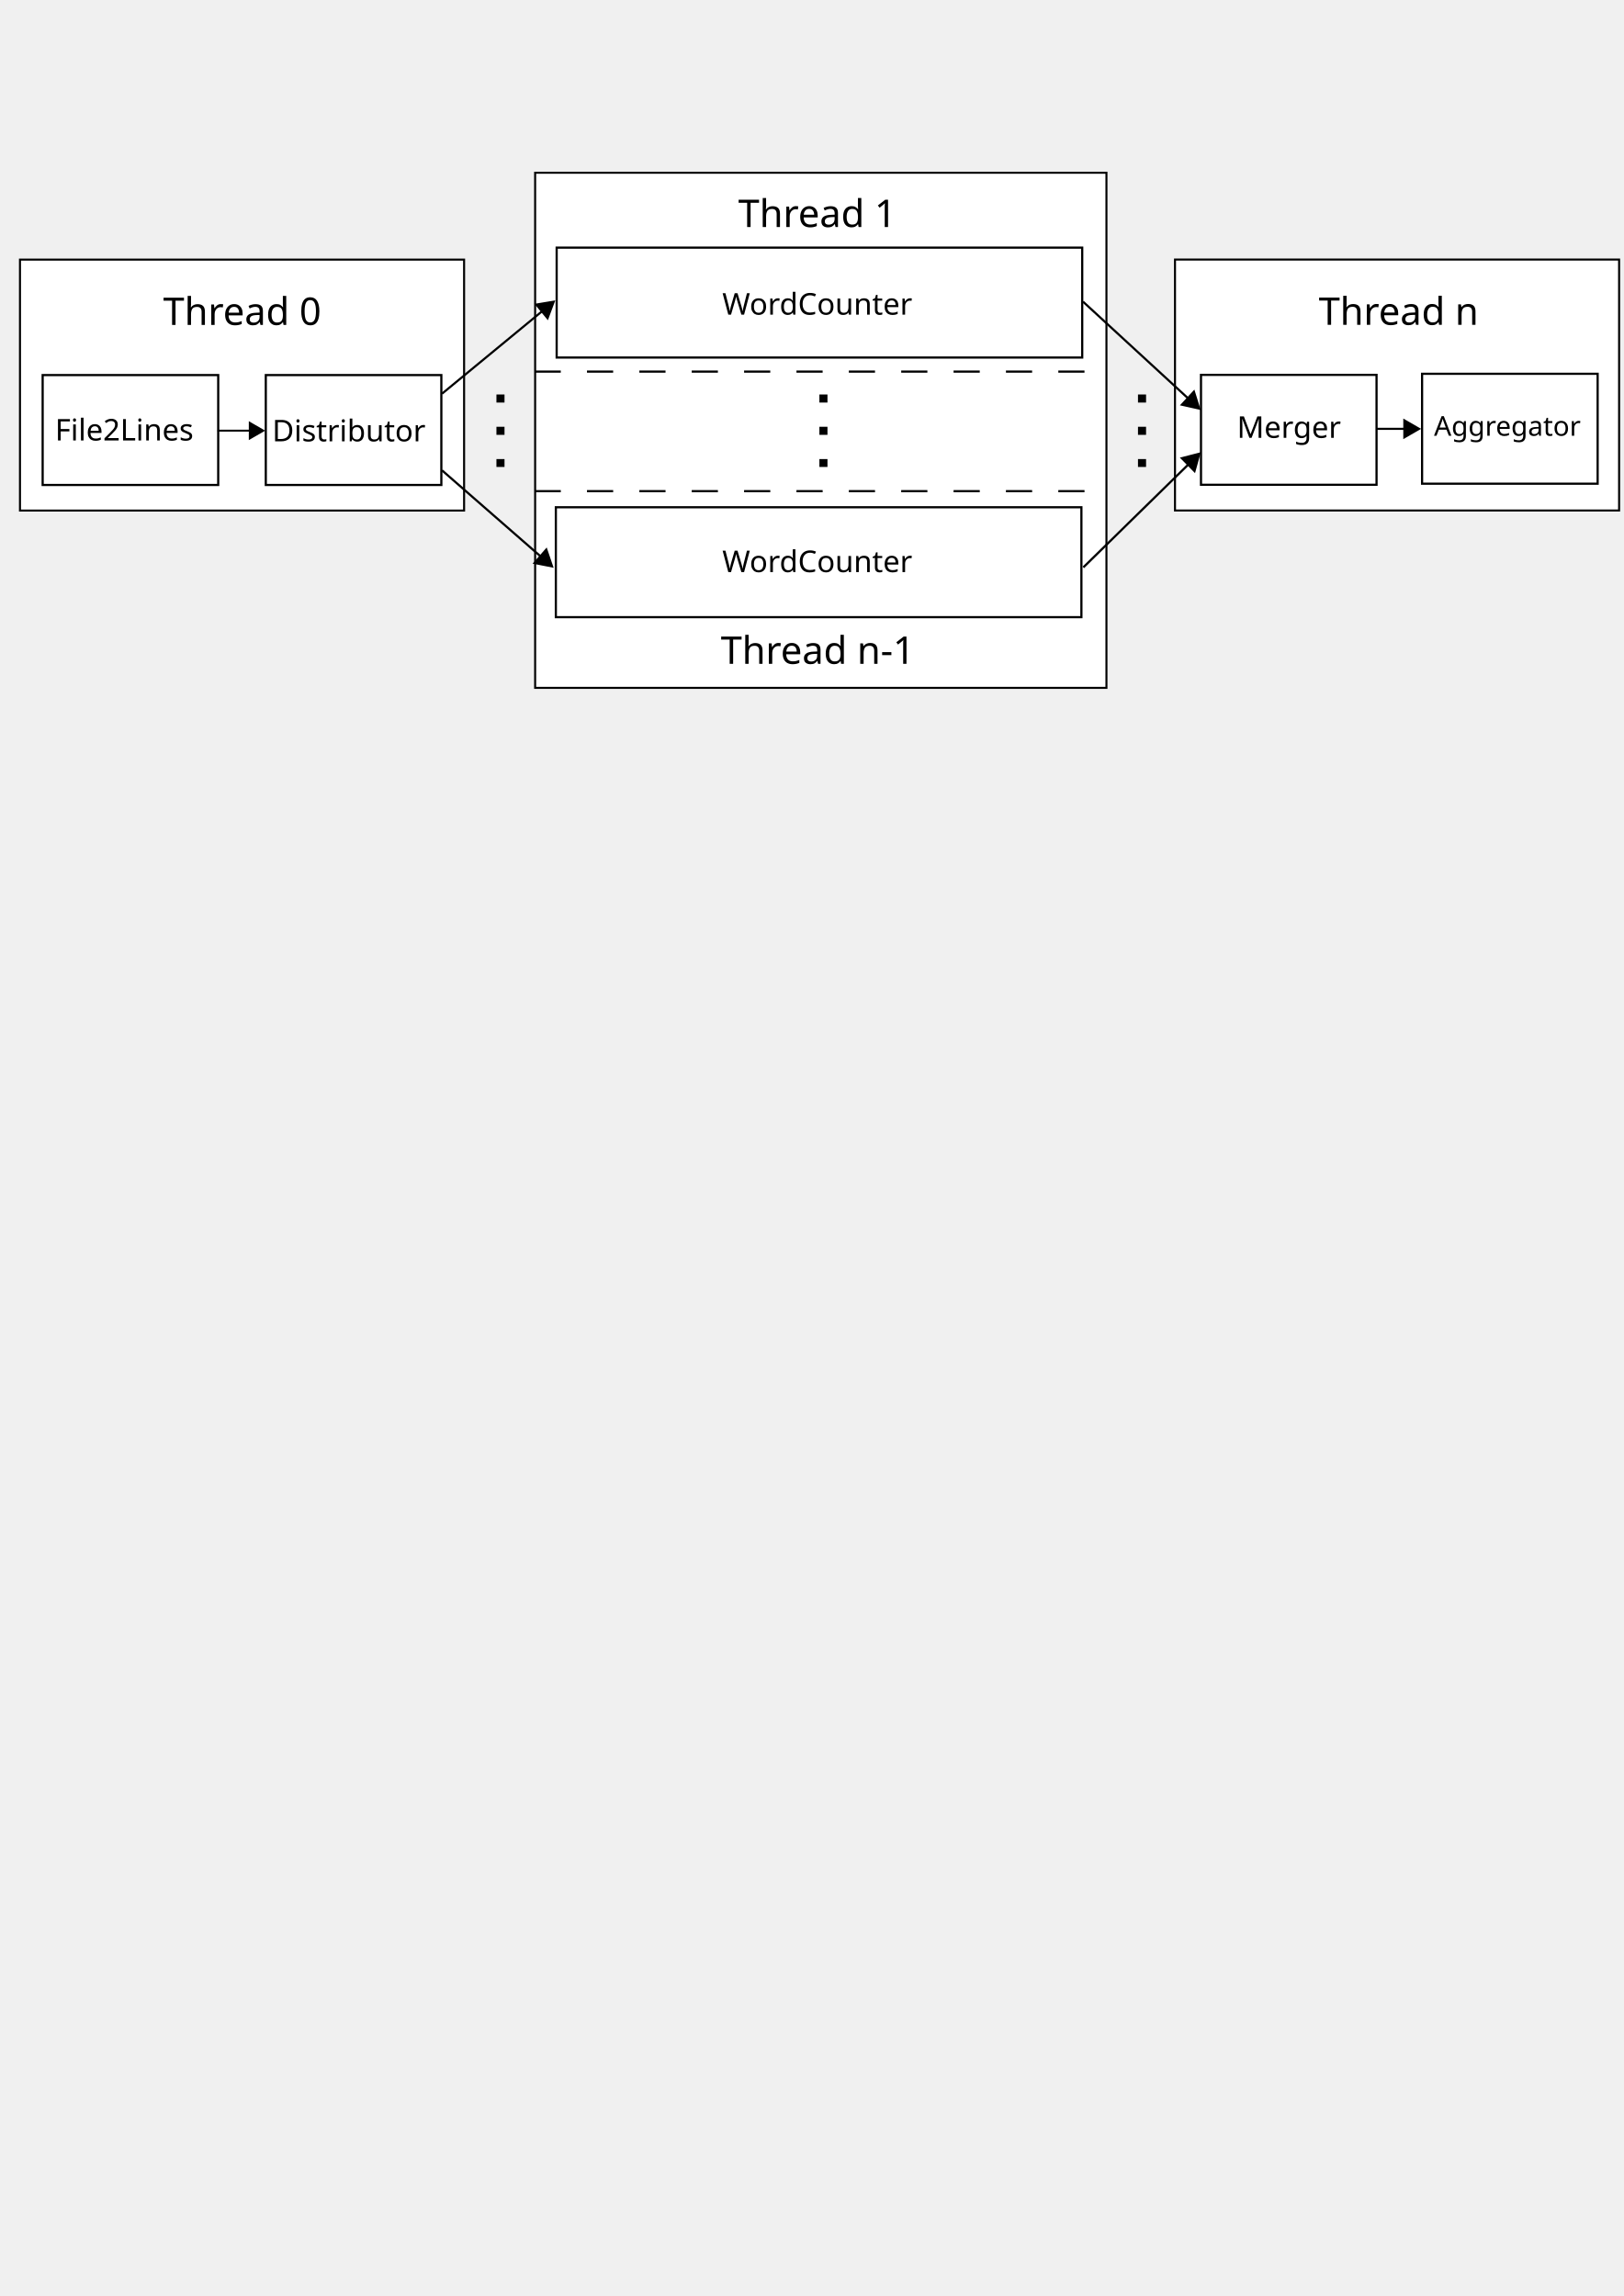
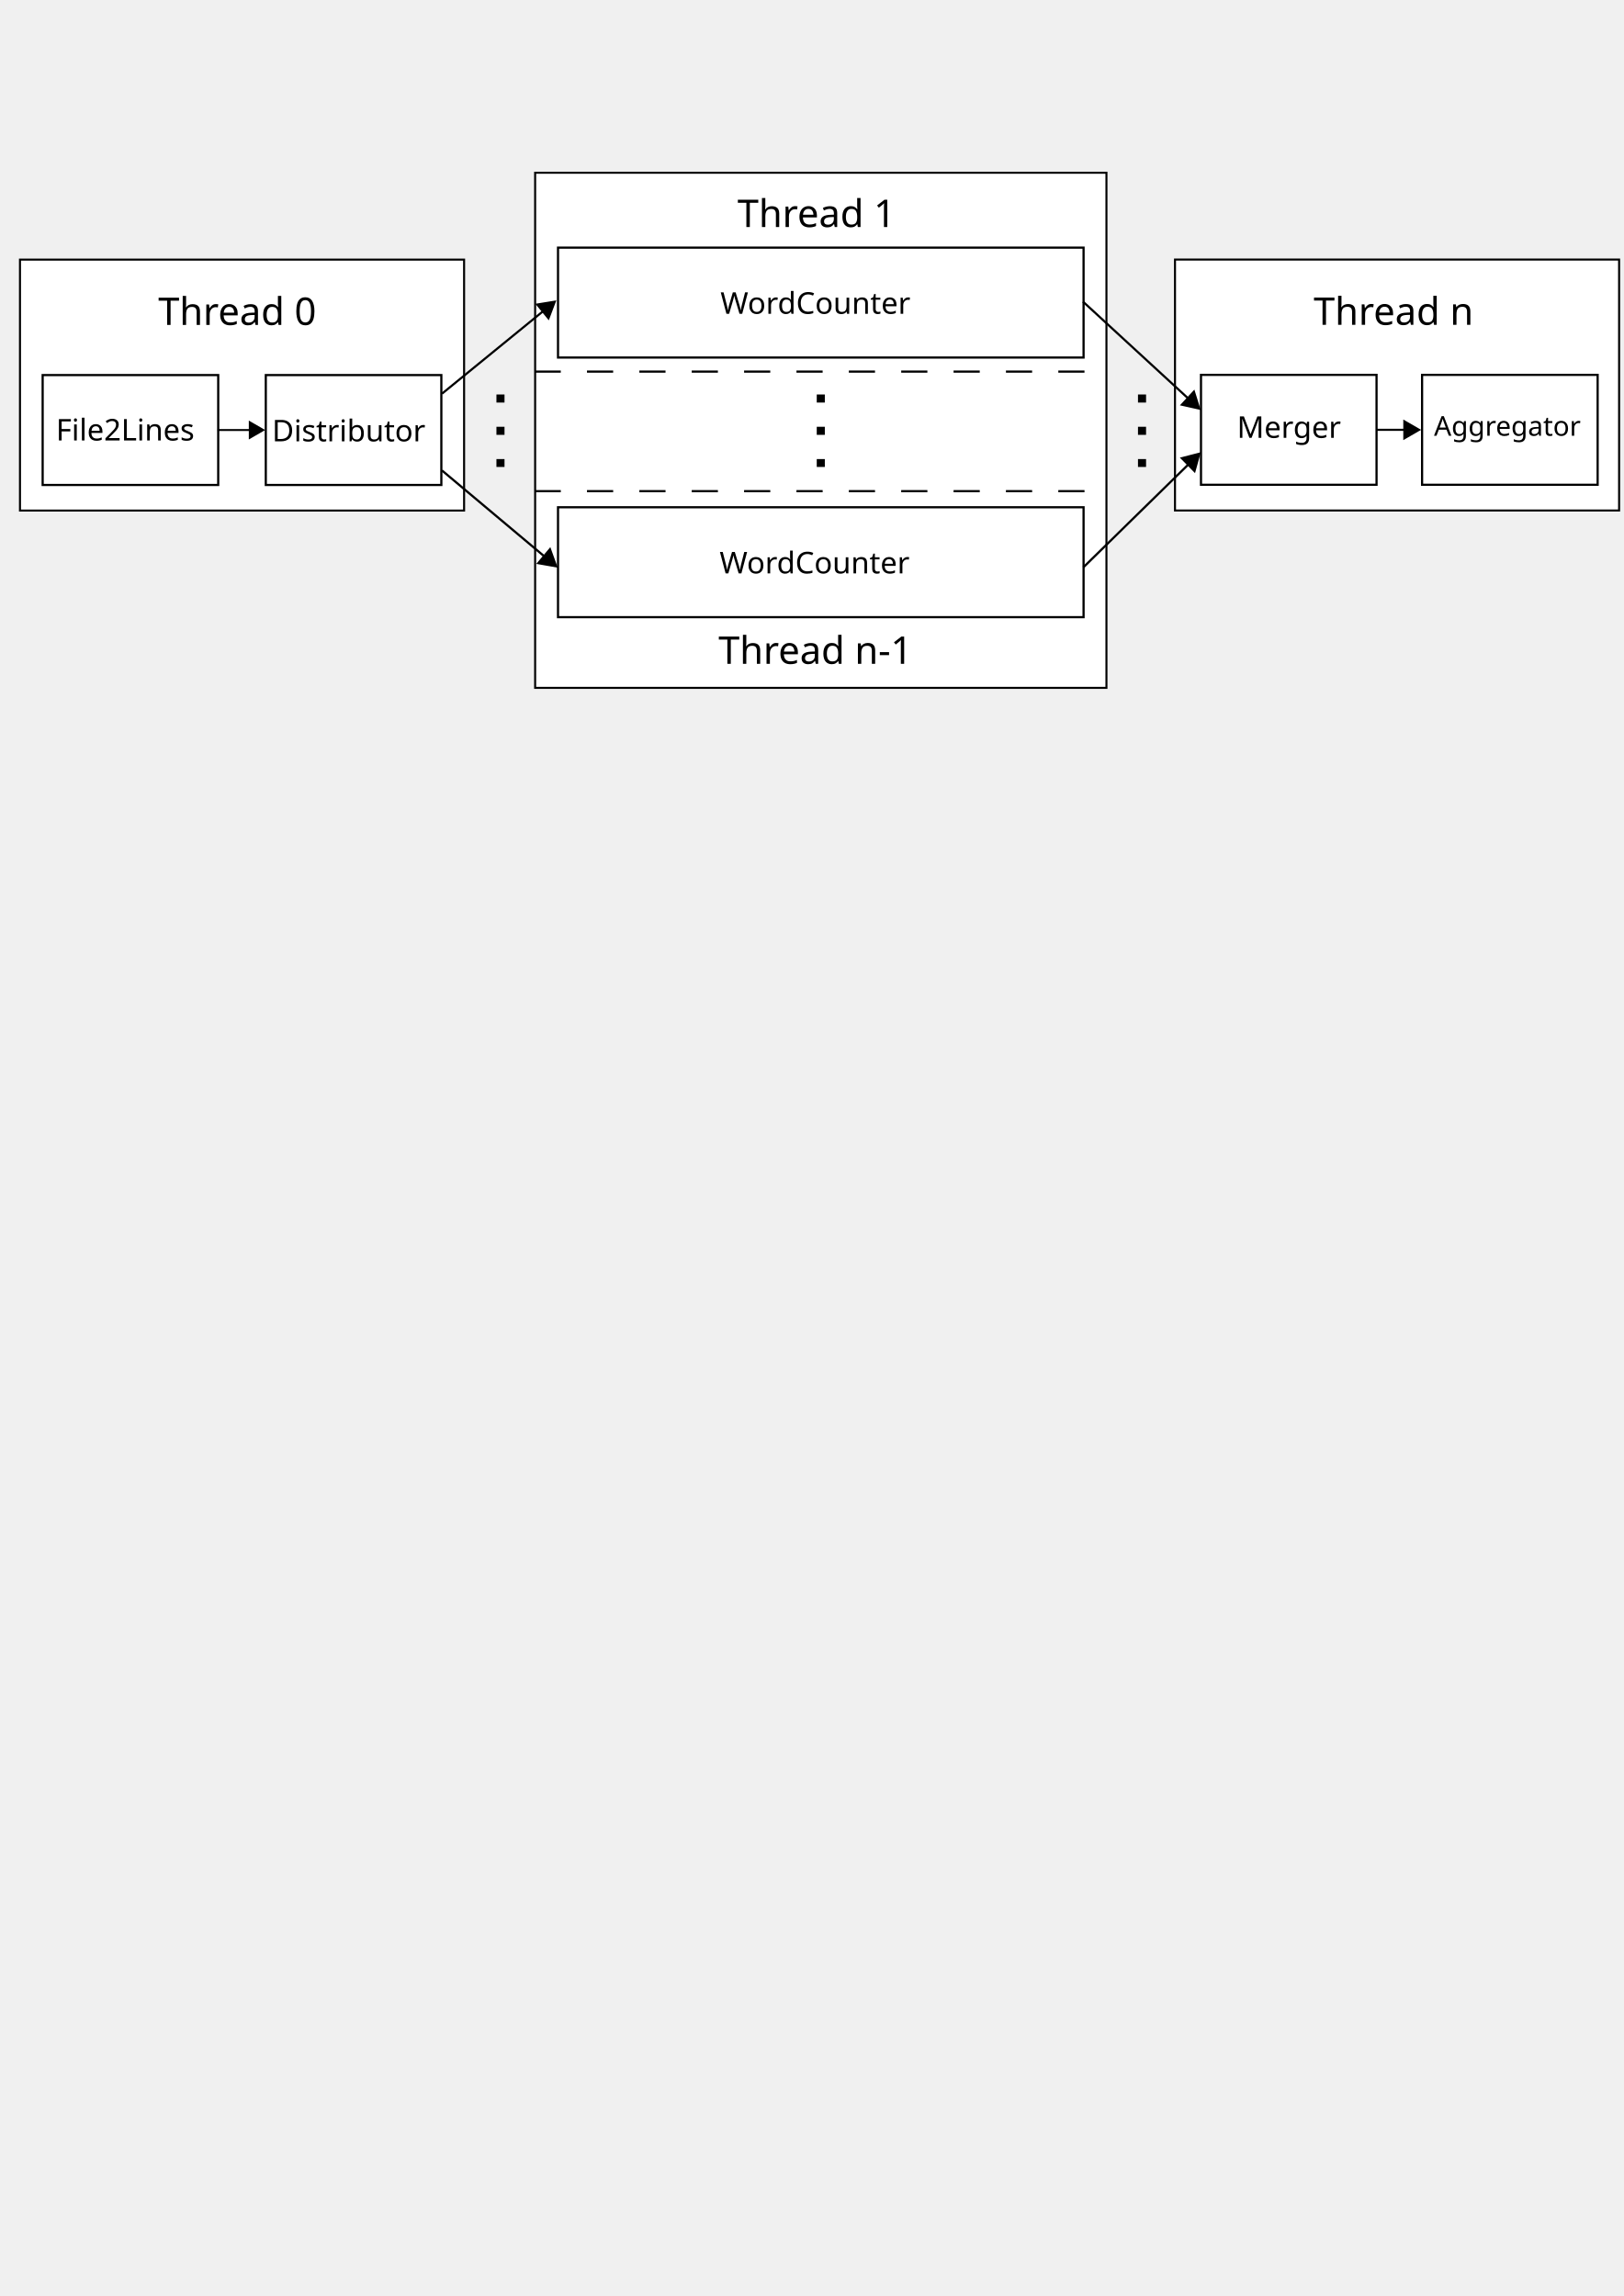
<svg xmlns="http://www.w3.org/2000/svg" width="210mm" height="297mm" viewBox="0 0 744.094 1052.362" id="svg2" version="1.1">
  <defs id="defs4">
    <marker style="overflow:visible" id="marker5432" refX="0.0" refY="0.0" orient="auto">
      <path transform="scale(0.8)" style="fill-rule:evenodd;stroke:#000000;stroke-width:1pt;stroke-opacity:1;fill:#000000;fill-opacity:1" d="M 5.77,0.0 L -2.88,5.0 L -2.88,-5.0 L 5.77,0.0 z " id="path5434" />
    </marker>
    <marker orient="auto" refY="0.0" refX="0.0" id="marker5304" style="overflow:visible">
      <path id="path5306" d="M 5.77,0.0 L -2.88,5.0 L -2.88,-5.0 L 5.77,0.0 z " style="fill-rule:evenodd;stroke:#000000;stroke-width:1pt;stroke-opacity:1;fill:#000000;fill-opacity:1" transform="scale(0.8)" />
    </marker>
    <marker style="overflow:visible" id="marker5130" refX="0.0" refY="0.0" orient="auto">
      <path transform="scale(0.8)" style="fill-rule:evenodd;stroke:#000000;stroke-width:1pt;stroke-opacity:1;fill:#000000;fill-opacity:1" d="M 5.77,0.0 L -2.88,5.0 L -2.88,-5.0 L 5.77,0.0 z " id="path5132" />
    </marker>
    <marker orient="auto" refY="0.0" refX="0.0" id="Arrow2Send" style="overflow:visible;">
      <path id="path4239" style="fill-rule:evenodd;stroke-width:0.625;stroke-linejoin:round;stroke:#000000;stroke-opacity:1;fill:#000000;fill-opacity:1" d="M 8.719,4.034 L -2.207,0.016 L 8.719,-4.002 C 6.973,-1.63 6.983,1.616 8.719,4.034 z " transform="scale(0.3) rotate(180) translate(-2.3,0)" />
    </marker>
    <marker orient="auto" refY="0.0" refX="0.0" id="marker4766" style="overflow:visible">
      <path id="path4768" d="M 5.77,0.0 L -2.88,5.0 L -2.88,-5.0 L 5.77,0.0 z " style="fill-rule:evenodd;stroke:#000000;stroke-width:1pt;stroke-opacity:1;fill:#000000;fill-opacity:1" transform="scale(0.8)" />
    </marker>
    <marker style="overflow:visible" id="marker4610" refX="0.0" refY="0.0" orient="auto">
      <path transform="scale(0.8)" style="fill-rule:evenodd;stroke:#000000;stroke-width:1pt;stroke-opacity:1;fill:#000000;fill-opacity:1" d="M 5.77,0.0 L -2.88,5.0 L -2.88,-5.0 L 5.77,0.0 z " id="path4612" />
    </marker>
    <marker orient="auto" refY="0.0" refX="0.0" id="TriangleOutL" style="overflow:visible">
      <path id="path4348" d="M 5.77,0.0 L -2.88,5.0 L -2.88,-5.0 L 5.77,0.0 z " style="fill-rule:evenodd;stroke:#000000;stroke-width:1pt;stroke-opacity:1;fill:#000000;fill-opacity:1" transform="scale(0.8)" />
    </marker>
  </defs>
  <g id="layer1">
    <rect y="118.965" x="538.465" height="115.017" width="203.523" id="rect4160" style="fill:#ffffff;fill-opacity:1;stroke:#000000;stroke-width:0.926;stroke-miterlimit:4;stroke-dasharray:none;stroke-dashoffset:0;stroke-opacity:1" />
    <rect style="fill:#ffffff;fill-opacity:1;stroke:#000000;stroke-width:0.926;stroke-miterlimit:4;stroke-dasharray:none;stroke-dashoffset:0;stroke-opacity:1" id="rect4158" width="203.523" height="115.017" x="9.158" y="118.992" />
    <rect style="fill:#ffffff;fill-opacity:1;stroke:#000000;stroke-width:1;stroke-miterlimit:4;stroke-dasharray:none;stroke-dashoffset:0;stroke-opacity:1" id="rect4144" width="80.451" height="50.376" x="19.549" y="171.911" />
    <rect y="171.911" x="121.805" height="50.376" width="80.451" id="rect4146" style="fill:#ffffff;fill-opacity:1;stroke:#000000;stroke-width:1;stroke-miterlimit:4;stroke-dasharray:none;stroke-dashoffset:0;stroke-opacity:1" />
    <rect style="fill:#ffffff;fill-opacity:1;stroke:#000000;stroke-width:1;stroke-miterlimit:4;stroke-dasharray:none;stroke-dashoffset:0;stroke-opacity:1" id="rect4148" width="80.451" height="50.376" x="550.375" y="171.818" />
-     <rect y="171.323" x="651.698" height="50.376" width="80.451" id="rect4150" style="fill:#ffffff;fill-opacity:1;stroke:#000000;stroke-width:1;stroke-miterlimit:4;stroke-dasharray:none;stroke-dashoffset:0;stroke-opacity:1" />
+     <rect y="171.818" x="651.698" height="50.376" width="80.451" id="rect4150" style="fill:#ffffff;fill-opacity:1;stroke:#000000;stroke-width:1;stroke-miterlimit:4;stroke-dasharray:none;stroke-dashoffset:0;stroke-opacity:1" />
    <rect style="fill:#ffffff;fill-opacity:1;stroke:#000000;stroke-width:0.927;stroke-miterlimit:4;stroke-dasharray:none;stroke-dashoffset:0;stroke-opacity:1" id="rect4166" width="261.812" height="236.1" x="245.238" y="79.176" />
-     <rect style="fill:#ffffff;fill-opacity:1;stroke:#000000;stroke-width:1;stroke-miterlimit:4;stroke-dasharray:none;stroke-dashoffset:0;stroke-opacity:1" id="rect4154" width="240.847" height="50.376" x="255.103" y="113.5" />
-     <rect y="232.5" x="254.728" height="50.376" width="240.847" id="rect4156" style="fill:#ffffff;fill-opacity:1;stroke:#000000;stroke-width:1;stroke-miterlimit:4;stroke-dasharray:none;stroke-dashoffset:0;stroke-opacity:1" />
+     <rect style="fill:#ffffff;fill-opacity:1;stroke:#000000;stroke-width:1;stroke-miterlimit:4;stroke-dasharray:none;stroke-dashoffset:0;stroke-opacity:1" id="rect4154" width="240.847" height="50.376" x="255.72" y="113.5" />
+     <rect y="232.5" x="255.72" height="50.376" width="240.847" id="rect4156" style="fill:#ffffff;fill-opacity:1;stroke:#000000;stroke-width:1;stroke-miterlimit:4;stroke-dasharray:none;stroke-dashoffset:0;stroke-opacity:1" />
    <text xml:space="preserve" style="font-style:normal;font-weight:normal;font-size:22.5px;line-height:125%;font-family:sans-serif;letter-spacing:0px;word-spacing:0px;fill:#000000;fill-opacity:1;stroke:none;stroke-width:1px;stroke-linecap:butt;stroke-linejoin:miter;stroke-opacity:1;" x="75.652" y="145.406" id="text4168">
      <tspan id="tspan4170" x="75.652" y="145.406" />
    </text>
    <text xml:space="preserve" style="font-style:normal;font-weight:normal;font-size:22.5px;line-height:125%;font-family:sans-serif;letter-spacing:0px;word-spacing:0px;fill:#000000;fill-opacity:1;stroke:none;stroke-width:1px;stroke-linecap:butt;stroke-linejoin:miter;stroke-opacity:1" x="70.435" y="149.754" id="text4172">
      <tspan id="tspan4174" x="70.435" y="149.754" />
    </text>
-     <text xml:space="preserve" style="font-style:normal;font-weight:normal;font-size:17.5px;line-height:125%;font-family:sans-serif;letter-spacing:0px;word-spacing:0px;fill:#000000;fill-opacity:1;stroke:none;stroke-width:1px;stroke-linecap:butt;stroke-linejoin:miter;stroke-opacity:1" x="74.783" y="148.936" id="text4178">
-       <tspan id="tspan4180" x="74.783" y="148.936">Thread 0</tspan>
+     <text xml:space="preserve" style="font-style:normal;font-weight:normal;font-size:17.5px;line-height:125%;font-family:sans-serif;letter-spacing:0px;word-spacing:0px;fill:#000000;fill-opacity:1;stroke:none;stroke-width:1px;stroke-linecap:butt;stroke-linejoin:miter;stroke-opacity:1" x="72.514" y="148.936" id="text4178">
+       <tspan id="tspan4180" x="72.514" y="148.936">Thread 0</tspan>
    </text>
-     <text id="text4182" y="104.048" x="338.317" style="font-style:normal;font-weight:normal;font-size:17.5px;line-height:125%;font-family:sans-serif;letter-spacing:0px;word-spacing:0px;fill:#000000;fill-opacity:1;stroke:none;stroke-width:1px;stroke-linecap:butt;stroke-linejoin:miter;stroke-opacity:1" xml:space="preserve">
-       <tspan y="104.048" x="338.317" id="tspan4184">Thread 1</tspan>
+     <text id="text4182" y="104.048" x="337.965" style="font-style:normal;font-weight:normal;font-size:17.5px;line-height:125%;font-family:sans-serif;letter-spacing:0px;word-spacing:0px;fill:#000000;fill-opacity:1;stroke:none;stroke-width:1px;stroke-linecap:butt;stroke-linejoin:miter;stroke-opacity:1" xml:space="preserve">
+       <tspan y="104.048" x="337.965" id="tspan4184">Thread 1</tspan>
    </text>
-     <text xml:space="preserve" style="font-style:normal;font-weight:normal;font-size:17.5px;line-height:125%;font-family:sans-serif;letter-spacing:0px;word-spacing:0px;fill:#000000;fill-opacity:1;stroke:none;stroke-width:1px;stroke-linecap:butt;stroke-linejoin:miter;stroke-opacity:1" x="330.317" y="304.261" id="text4186">
-       <tspan id="tspan4188" x="330.317" y="304.261">Thread n-1</tspan>
+     <text xml:space="preserve" style="font-style:normal;font-weight:normal;font-size:17.5px;line-height:125%;font-family:sans-serif;letter-spacing:0px;word-spacing:0px;fill:#000000;fill-opacity:1;stroke:none;stroke-width:1px;stroke-linecap:butt;stroke-linejoin:miter;stroke-opacity:1" x="329.249" y="304.261" id="text4186">
+       <tspan id="tspan4188" x="329.249" y="304.261">Thread n-1</tspan>
    </text>
-     <text id="text4190" y="148.884" x="604.348" style="font-style:normal;font-weight:normal;font-size:17.5px;line-height:125%;font-family:sans-serif;letter-spacing:0px;word-spacing:0px;fill:#000000;fill-opacity:1;stroke:none;stroke-width:1px;stroke-linecap:butt;stroke-linejoin:miter;stroke-opacity:1" xml:space="preserve">
-       <tspan y="148.884" x="604.348" id="tspan4192">Thread n</tspan>
+     <text id="text4190" y="148.884" x="602.005" style="font-style:normal;font-weight:normal;font-size:17.5px;line-height:125%;font-family:sans-serif;letter-spacing:0px;word-spacing:0px;fill:#000000;fill-opacity:1;stroke:none;stroke-width:1px;stroke-linecap:butt;stroke-linejoin:miter;stroke-opacity:1" xml:space="preserve">
+       <tspan y="148.884" x="602.005" id="tspan4192">Thread n</tspan>
    </text>
    <path style="fill:none;fill-rule:evenodd;stroke:#000000;stroke-width:1;stroke-linecap:butt;stroke-linejoin:miter;stroke-miterlimit:4;stroke-dasharray:12, 12;stroke-dashoffset:0;stroke-opacity:1" d="m 244.991,170.321 262.238,0" id="path4194" />
    <path id="path4196" d="m 244.991,225.118 262.238,0" style="fill:none;fill-rule:evenodd;stroke:#000000;stroke-width:1;stroke-linecap:butt;stroke-linejoin:miter;stroke-miterlimit:4;stroke-dasharray:12, 12;stroke-dashoffset:0;stroke-opacity:1" />
-     <path style="fill:none;fill-rule:evenodd;stroke:#000000;stroke-width:3.7;stroke-linecap:butt;stroke-linejoin:miter;stroke-miterlimit:4;stroke-dasharray:3.7, 11.1;stroke-dashoffset:0;stroke-opacity:1" d="m 377.353,180.81 0,33.217" id="path4198" />
-     <path style="fill:none;fill-rule:evenodd;stroke:#000000;stroke-width:0.881px;stroke-linecap:butt;stroke-linejoin:miter;stroke-opacity:1;marker-end:url(#TriangleOutL)" d="m 99.706,197.387 16.818,0" id="path4200" />
-     <path style="fill:none;fill-rule:evenodd;stroke:#000000;stroke-width:0.99;stroke-linecap:butt;stroke-linejoin:miter;stroke-miterlimit:4;stroke-dasharray:none;stroke-opacity:1;marker-end:url(#marker4610)" d="M 202.57,180.444 250.15,141.239" id="path4602" />
-     <path style="fill:none;fill-rule:evenodd;stroke:#000000;stroke-width:1.001;stroke-linecap:butt;stroke-linejoin:miter;stroke-miterlimit:4;stroke-dasharray:none;stroke-opacity:1;marker-end:url(#marker4766)" d="m 202.539,215.561 46.897,40.943" id="path4850" />
+     <path style="fill:none;fill-rule:evenodd;stroke:#000000;stroke-width:3.7;stroke-linecap:butt;stroke-linejoin:miter;stroke-miterlimit:4;stroke-dasharray:3.7, 11.1;stroke-dashoffset:0;stroke-opacity:1" d="m 376.144,180.81 0,33.217" id="path4198" />
+     <path style="fill:none;fill-rule:evenodd;stroke:#000000;stroke-width:0.881px;stroke-linecap:butt;stroke-linejoin:miter;stroke-opacity:1;marker-end:url(#TriangleOutL)" d="m 99.706,197.099 16.818,0" id="path4200" />
+     <path style="fill:none;fill-rule:evenodd;stroke:#000000;stroke-width:0.995;stroke-linecap:butt;stroke-linejoin:miter;stroke-miterlimit:4;stroke-dasharray:none;stroke-opacity:1;marker-end:url(#marker4610)" d="m 202.562,180.434 48.026,-39.186" id="path4602" />
+     <path style="fill:none;fill-rule:evenodd;stroke:#000000;stroke-width:1.019;stroke-linecap:butt;stroke-linejoin:miter;stroke-miterlimit:4;stroke-dasharray:none;stroke-opacity:1;marker-end:url(#marker4766)" d="m 202.508,215.602 48.679,40.866" id="path4850" />
    <path style="fill:none;fill-rule:evenodd;stroke:#000000;stroke-width:0.996;stroke-linecap:butt;stroke-linejoin:miter;stroke-miterlimit:4;stroke-dasharray:none;stroke-opacity:1;marker-end:url(#marker5130)" d="m 496.313,138.259 49.79,45.826" id="path5122" />
    <path style="fill:none;fill-rule:evenodd;stroke:#000000;stroke-width:1.011px;stroke-linecap:butt;stroke-linejoin:miter;stroke-opacity:1;marker-end:url(#marker5304)" d="m 496.459,260.052 49.748,-48.75" id="path5296" />
-     <path style="fill:none;fill-rule:evenodd;stroke:#000000;stroke-width:0.96px;stroke-linecap:butt;stroke-linejoin:miter;stroke-opacity:1;marker-end:url(#marker5432)" d="m 630.978,196.557 14.83,0" id="path5424" />
+     <path style="fill:none;fill-rule:evenodd;stroke:#000000;stroke-width:0.96px;stroke-linecap:butt;stroke-linejoin:miter;stroke-opacity:1;marker-end:url(#marker5432)" d="m 630.978,197.006 14.83,0" id="path5424" />
    <path id="path6037" d="m 229.353,180.81 0,33.217" style="fill:none;fill-rule:evenodd;stroke:#000000;stroke-width:3.7;stroke-linecap:butt;stroke-linejoin:miter;stroke-miterlimit:4;stroke-dasharray:3.7, 11.1;stroke-dashoffset:0;stroke-opacity:1" />
    <path id="path6039" d="m 523.353,180.81 0,33.217" style="fill:none;fill-rule:evenodd;stroke:#000000;stroke-width:3.7;stroke-linecap:butt;stroke-linejoin:miter;stroke-miterlimit:4;stroke-dasharray:3.7, 11.1;stroke-dashoffset:0;stroke-opacity:1" />
-     <text xml:space="preserve" style="font-style:normal;font-weight:normal;font-size:13.75px;line-height:125%;font-family:sans-serif;letter-spacing:0px;word-spacing:0px;fill:#000000;fill-opacity:1;stroke:none;stroke-width:1px;stroke-linecap:butt;stroke-linejoin:miter;stroke-opacity:1" x="25.234" y="201.895" id="text4221">
-       <tspan id="tspan4223" x="25.234" y="201.895">File2Lines</tspan>
+     <text xml:space="preserve" style="font-style:normal;font-weight:normal;font-size:13.75px;line-height:125%;font-family:sans-serif;letter-spacing:0px;word-spacing:0px;fill:#000000;fill-opacity:1;stroke:none;stroke-width:1px;stroke-linecap:butt;stroke-linejoin:miter;stroke-opacity:1" x="25.668" y="201.895" id="text4221">
+       <tspan id="tspan4223" x="25.668" y="201.895">File2Lines</tspan>
    </text>
-     <text xml:space="preserve" style="font-style:normal;font-weight:normal;font-size:13.75px;line-height:125%;font-family:sans-serif;letter-spacing:0px;word-spacing:0px;fill:#000000;fill-opacity:1;stroke:none;stroke-width:1px;stroke-linecap:butt;stroke-linejoin:miter;stroke-opacity:1" x="124.738" y="202.287" id="text4225">
-       <tspan id="tspan4227" x="124.738" y="202.287">Distributor</tspan>
+     <text xml:space="preserve" style="font-style:normal;font-weight:normal;font-size:13.75px;line-height:125%;font-family:sans-serif;letter-spacing:0px;word-spacing:0px;fill:#000000;fill-opacity:1;stroke:none;stroke-width:1px;stroke-linecap:butt;stroke-linejoin:miter;stroke-opacity:1" x="124.677" y="202.287" id="text4225">
+       <tspan id="tspan4227" x="124.677" y="202.287">Distributor</tspan>
    </text>
    <text xml:space="preserve" style="font-style:normal;font-weight:normal;font-size:13.75px;line-height:125%;font-family:sans-serif;letter-spacing:0px;word-spacing:0px;fill:#000000;fill-opacity:1;stroke:none;stroke-width:1px;stroke-linecap:butt;stroke-linejoin:miter;stroke-opacity:1" x="566.878" y="200.68" id="text4229">
      <tspan id="tspan4231" x="566.878" y="200.68">Merger</tspan>
    </text>
    <text xml:space="preserve" style="font-style:normal;font-weight:normal;font-size:12.5px;line-height:125%;font-family:sans-serif;letter-spacing:0px;word-spacing:0px;fill:#000000;fill-opacity:1;stroke:none;stroke-width:1px;stroke-linecap:butt;stroke-linejoin:miter;stroke-opacity:1" x="657.159" y="199.722" id="text4233">
      <tspan id="tspan4235" x="657.159" y="199.722">Aggregator</tspan>
    </text>
-     <text xml:space="preserve" style="font-style:normal;font-weight:normal;font-size:13.75px;line-height:125%;font-family:sans-serif;letter-spacing:0px;word-spacing:0px;fill:#000000;fill-opacity:1;stroke:none;stroke-width:1px;stroke-linecap:butt;stroke-linejoin:miter;stroke-opacity:1" x="330.991" y="144.213" id="text4237">
-       <tspan id="tspan4239" x="330.991" y="144.213">WordCounter</tspan>
+     <text xml:space="preserve" style="font-style:normal;font-weight:normal;font-size:13.75px;line-height:125%;font-family:sans-serif;letter-spacing:0px;word-spacing:0px;fill:#000000;fill-opacity:1;stroke:none;stroke-width:1px;stroke-linecap:butt;stroke-linejoin:miter;stroke-opacity:1" x="330.134" y="143.814" id="text4237">
+       <tspan id="tspan4239" x="330.134" y="143.814">WordCounter</tspan>
    </text>
-     <text id="text4241" y="262.213" x="330.991" style="font-style:normal;font-weight:normal;font-size:13.75px;line-height:125%;font-family:sans-serif;letter-spacing:0px;word-spacing:0px;fill:#000000;fill-opacity:1;stroke:none;stroke-width:1px;stroke-linecap:butt;stroke-linejoin:miter;stroke-opacity:1" xml:space="preserve">
-       <tspan y="262.213" x="330.991" id="tspan4243">WordCounter</tspan>
+     <text id="text4241" y="262.814" x="329.759" style="font-style:normal;font-weight:normal;font-size:13.75px;line-height:125%;font-family:sans-serif;letter-spacing:0px;word-spacing:0px;fill:#000000;fill-opacity:1;stroke:none;stroke-width:1px;stroke-linecap:butt;stroke-linejoin:miter;stroke-opacity:1" xml:space="preserve">
+       <tspan y="262.814" x="329.759" id="tspan4243">WordCounter</tspan>
    </text>
  </g>
</svg>
